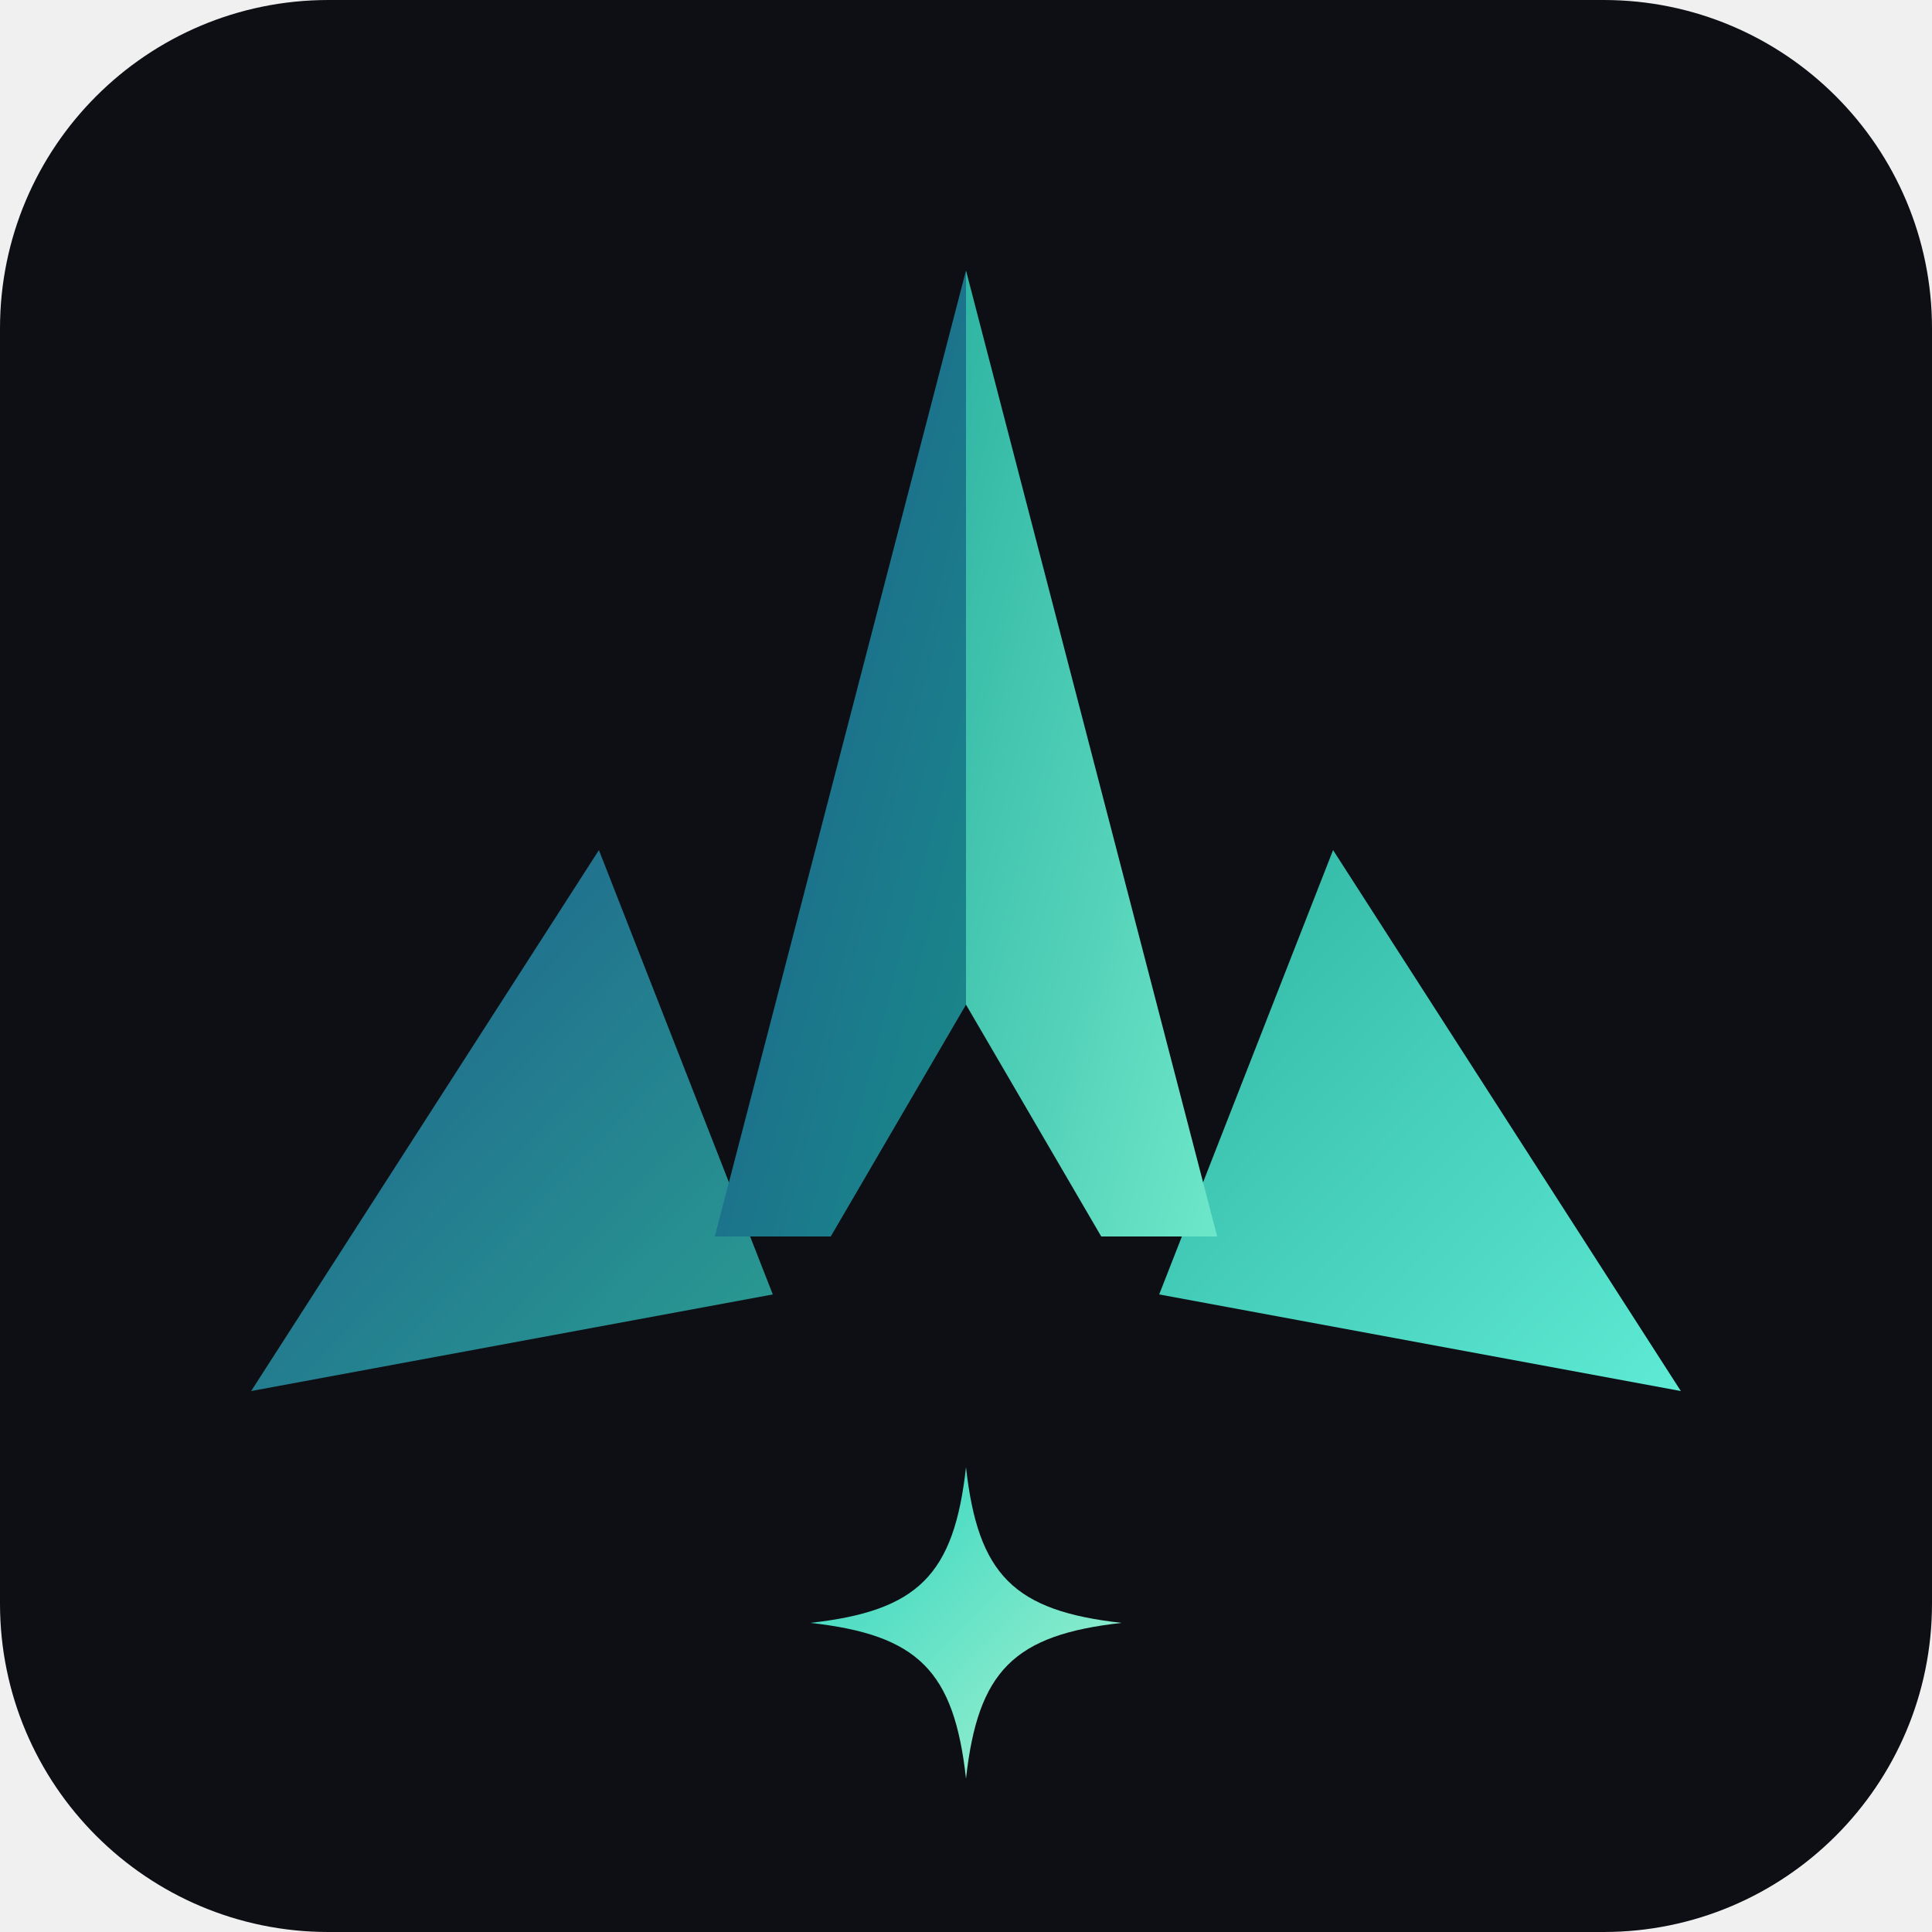
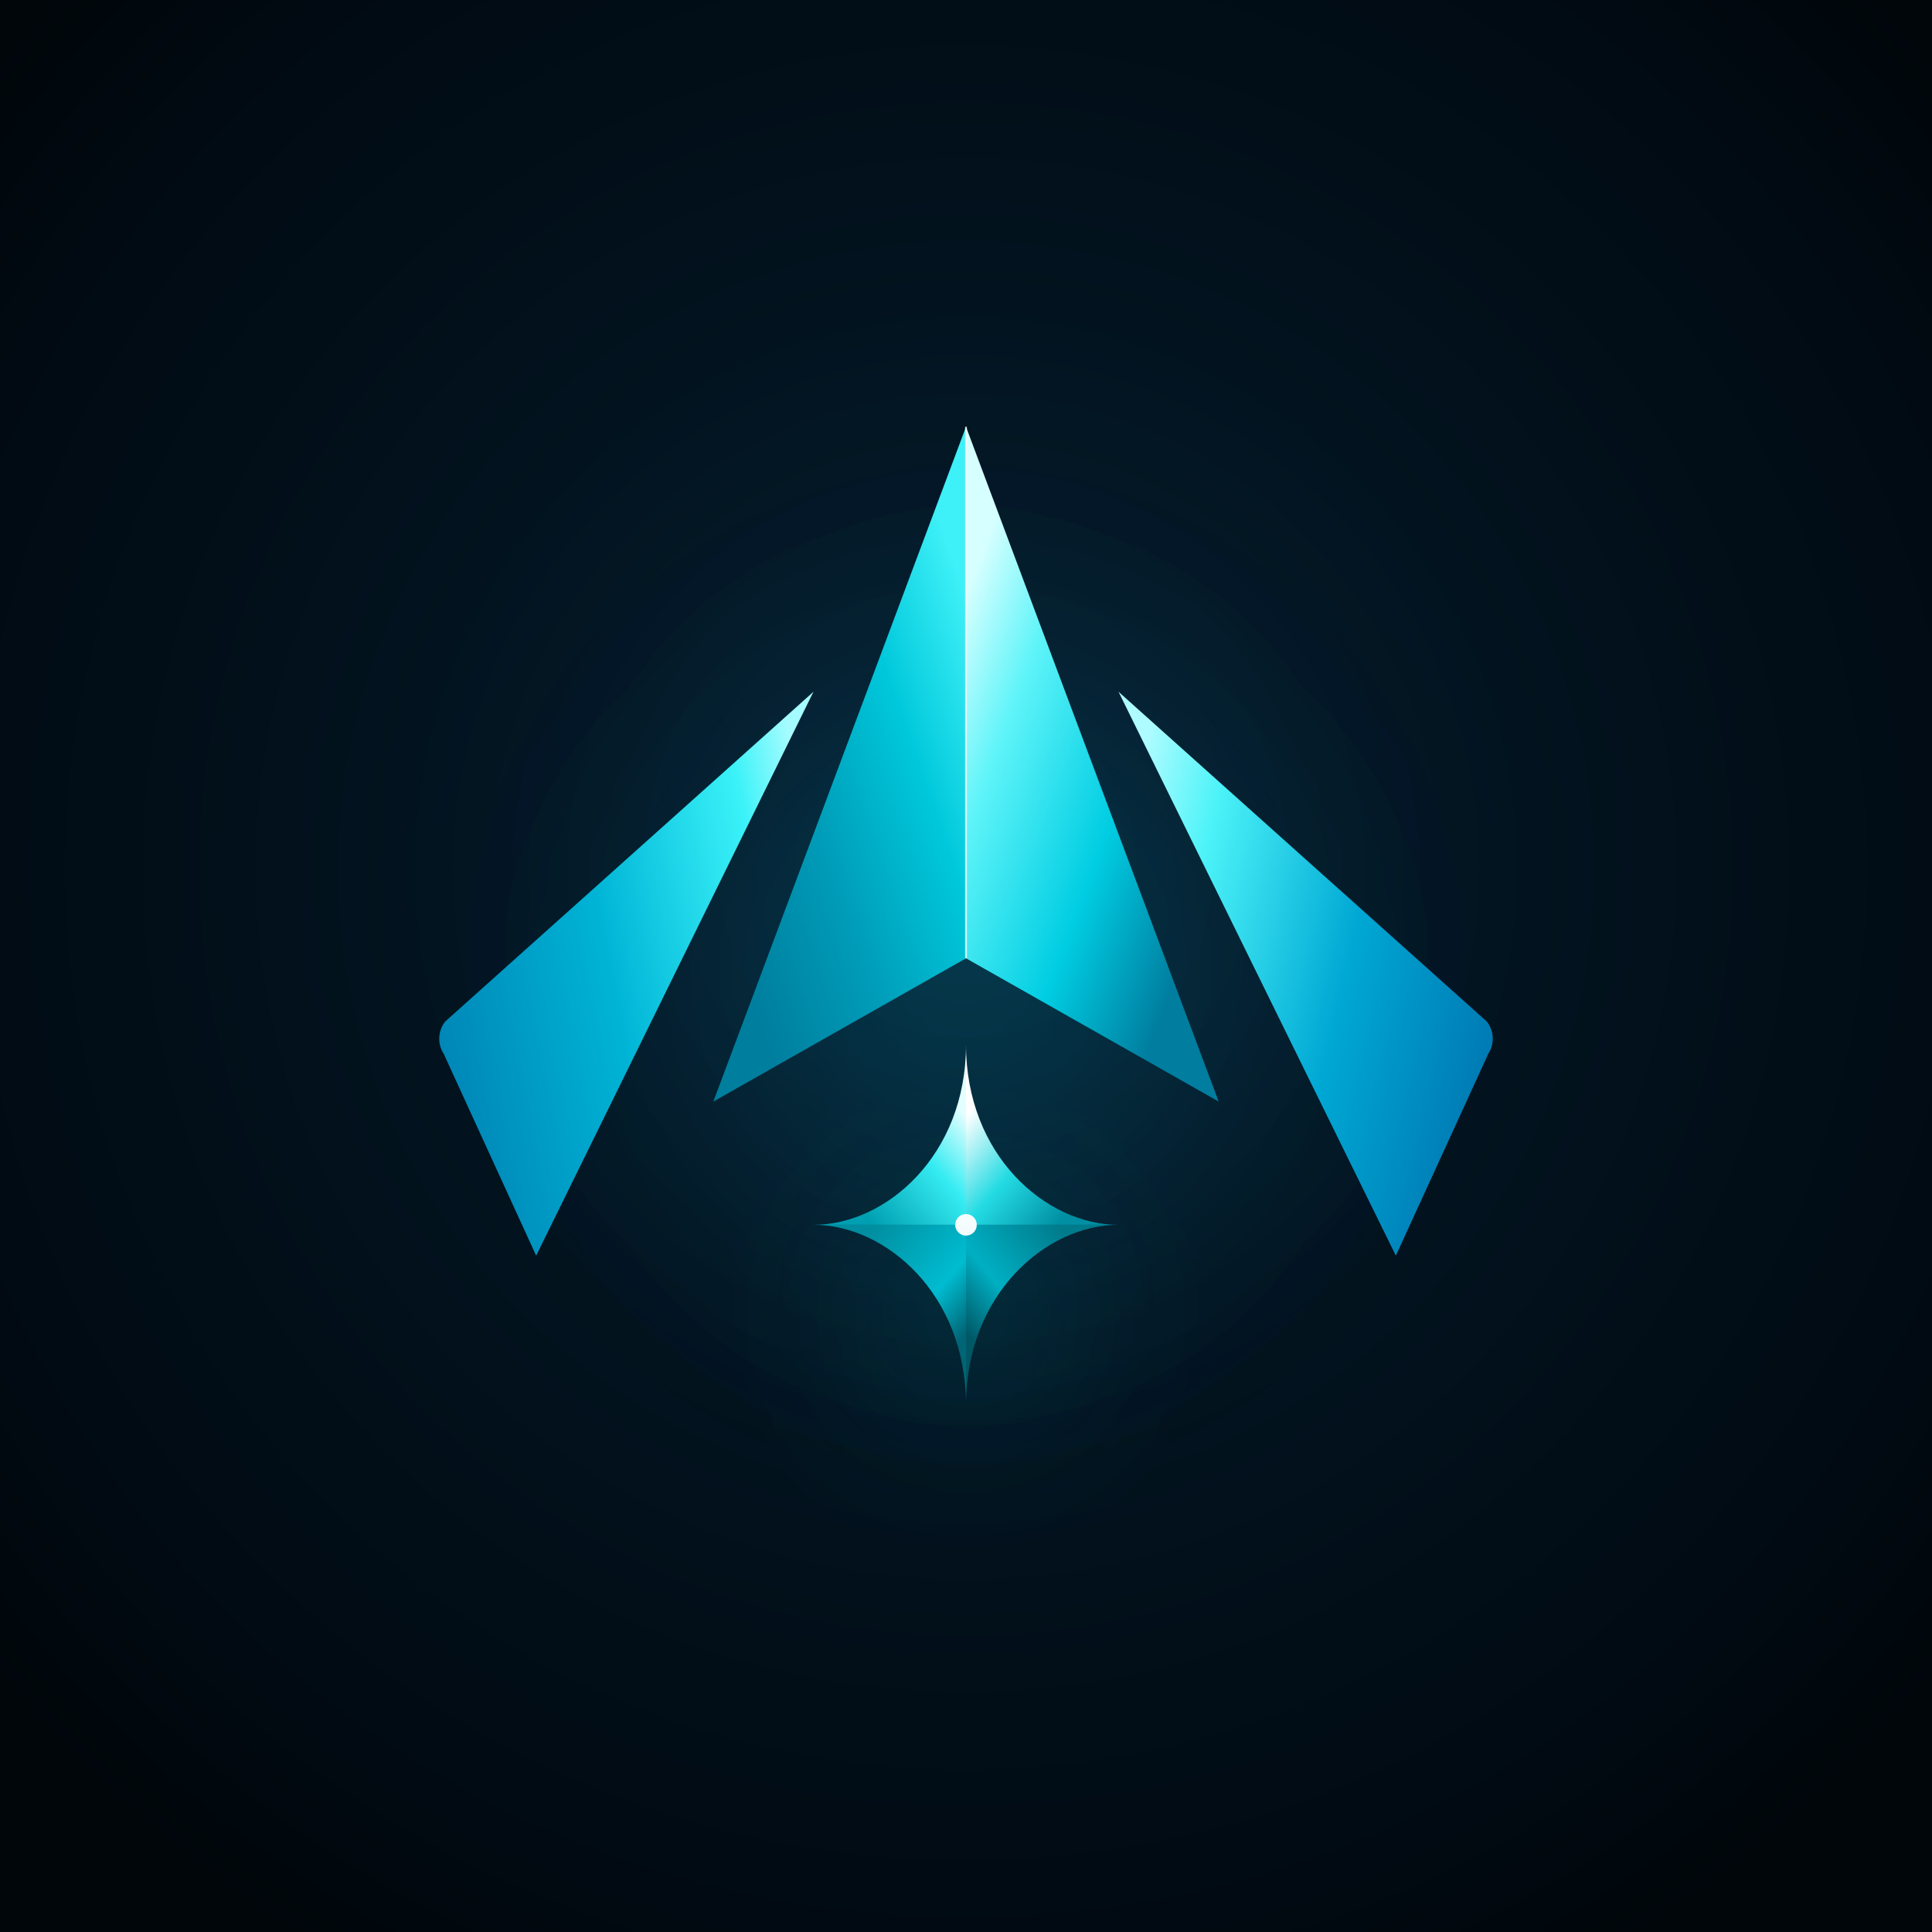
- <svg xmlns="http://www.w3.org/2000/svg" viewBox="0 0 100 100">
-   <rect width="100" height="100" rx="17" fill="#0d0f14" />
+ <svg xmlns="http://www.w3.org/2000/svg" viewBox="0 0 1254 1254">
  <defs>
-     <linearGradient id="yqzL" x1="0%" y1="0%" x2="100%" y2="100%">
-       <stop offset="0%" stop-color="#1c5d8c" />
-       <stop offset="100%" stop-color="#1a8a8a" />
+     <radialGradient id="bgGrad" cx="50%" cy="45%" r="65%">
+       <stop offset="0%" stop-color="#072235" />
+       <stop offset="45%" stop-color="#02131f" />
+       <stop offset="85%" stop-color="#010a12" />
+       <stop offset="100%" stop-color="#00060a" />
+     </radialGradient>
+     <radialGradient id="ambientGlow" cx="50%" cy="50%" r="45%">
+       <stop offset="0%" stop-color="#00e5ff" stop-opacity="0.18" />
+       <stop offset="45%" stop-color="#0088b3" stop-opacity="0.08" />
+       <stop offset="100%" stop-color="#000000" stop-opacity="0" />
+     </radialGradient>
+     <radialGradient id="starGlow" cx="50%" cy="63%" r="22%">
+       <stop offset="0%" stop-color="#00ffff" stop-opacity="0.35" />
+       <stop offset="50%" stop-color="#008cb3" stop-opacity="0.12" />
+       <stop offset="100%" stop-color="#000000" stop-opacity="0" />
+     </radialGradient>
+     <linearGradient id="centerLeftFacet" x1="20%" y1="90%" x2="95%" y2="20%">
+       <stop offset="0%" stop-color="#007e9e" />
+       <stop offset="35%" stop-color="#009cb8" />
+       <stop offset="70%" stop-color="#00c8db" />
+       <stop offset="100%" stop-color="#3ef0f7" />
    </linearGradient>
-     <linearGradient id="yqzR" x1="0%" y1="0%" x2="100%" y2="100%">
-       <stop offset="0%" stop-color="#2fb5a3" />
-       <stop offset="100%" stop-color="#6ee7c9" />
+     <linearGradient id="centerRightFacet" x1="10%" y1="15%" x2="80%" y2="85%">
+       <stop offset="0%" stop-color="#d6ffff" />
+       <stop offset="25%" stop-color="#5ff4f9" />
+       <stop offset="65%" stop-color="#00cde2" />
+       <stop offset="100%" stop-color="#007d9f" />
    </linearGradient>
-     <linearGradient id="yqzWL" x1="0%" y1="0%" x2="100%" y2="100%">
-       <stop offset="0%" stop-color="#1c5d8c" />
-       <stop offset="100%" stop-color="#2a9d92" />
+     <linearGradient id="leftWingGrad" x1="0%" y1="60%" x2="100%" y2="30%">
+       <stop offset="0%" stop-color="#0087b8" />
+       <stop offset="45%" stop-color="#00b4d6" />
+       <stop offset="85%" stop-color="#3af2f8" />
+       <stop offset="100%" stop-color="#a4fcff" />
    </linearGradient>
-     <linearGradient id="yqzWR" x1="0%" y1="0%" x2="100%" y2="100%">
-       <stop offset="0%" stop-color="#2fb5a3" />
-       <stop offset="100%" stop-color="#5eead4" />
+     <linearGradient id="rightWingGrad" x1="100%" y1="65%" x2="0%" y2="30%">
+       <stop offset="0%" stop-color="#0079b3" />
+       <stop offset="40%" stop-color="#00a8d4" />
+       <stop offset="80%" stop-color="#4cf3f8" />
+       <stop offset="100%" stop-color="#aefcff" />
    </linearGradient>
-     <linearGradient id="yqzS" x1="0%" y1="0%" x2="100%" y2="100%">
-       <stop offset="0%" stop-color="#2dd4bf" />
-       <stop offset="100%" stop-color="#a7f3d0" />
+     <linearGradient id="starTopLeft" x1="20%" y1="80%" x2="80%" y2="20%">
+       <stop offset="0%" stop-color="#00a0b2" />
+       <stop offset="60%" stop-color="#36ecf2" />
+       <stop offset="100%" stop-color="#e2feff" />
    </linearGradient>
+     <linearGradient id="starTopRight" x1="80%" y1="80%" x2="20%" y2="20%">
+       <stop offset="0%" stop-color="#008fa3" />
+       <stop offset="50%" stop-color="#24dbe3" />
+       <stop offset="100%" stop-color="#ffffff" />
+     </linearGradient>
+     <linearGradient id="starBottomLeft" x1="20%" y1="20%" x2="80%" y2="80%">
+       <stop offset="0%" stop-color="#008ea0" />
+       <stop offset="65%" stop-color="#00bcd0" />
+       <stop offset="100%" stop-color="#006575" />
+     </linearGradient>
+     <linearGradient id="starBottomRight" x1="80%" y1="20%" x2="20%" y2="80%">
+       <stop offset="0%" stop-color="#007b8c" />
+       <stop offset="60%" stop-color="#00afc3" />
+       <stop offset="100%" stop-color="#005866" />
+     </linearGradient>
+     <filter id="softGlow" x="-30%" y="-30%" width="160%" height="160%">
+       <feGaussianBlur stdDeviation="60" />
+     </filter>
  </defs>
-   <polygon points="31,44 13,72 40,67" fill="url(#yqzWL)" />
-   <polygon points="69,44 87,72 60,67" fill="url(#yqzWR)" />
-   <polygon points="50,14 37,64 50,64" fill="url(#yqzL)" />
-   <polygon points="50,14 50,64 63,64" fill="url(#yqzR)" />
-   <polygon points="43,64 50,52 57,64" fill="#0d0f14" />
-   <path transform="translate(50,84) scale(0.62)" d="M0 -13 C1 -4 4 -1 13 0 C4 1 1 4 0 13 C-1 4 -4 1 -13 0 C-4 -1 -1 -4 0 -13 Z" fill="url(#yqzS)" />
+   <rect width="1254" height="1254" fill="url(#bgGrad)" />
+   <circle cx="627" cy="627" r="420" fill="url(#ambientGlow)" filter="url(#softGlow)" />
+   <circle cx="627" cy="795" r="220" fill="url(#starGlow)" filter="url(#softGlow)" />
+   <g id="logo-marks">
+     <path d="M 528 449 L 289 663 A 18 18 0 0 0 288 684 L 348 815 Z" fill="url(#leftWingGrad)" />
+     <path d="M 726 449 L 906 815 L 966 684 A 18 18 0 0 0 965 663 Z" fill="url(#rightWingGrad)" />
+     <path d="M 627 277 L 463 715 L 627 622 Z" fill="url(#centerLeftFacet)" />
+     <path d="M 627 277 L 627 622 L 791 715 Z" fill="url(#centerRightFacet)" />
+     <line x1="627" y1="277" x2="627" y2="622" stroke="#ffffff" stroke-width="1.2" stroke-opacity="0.75" />
+     <path d="M 627 678 C 627 750 575 795 528 795 L 627 795 Z" fill="url(#starTopLeft)" />
+     <path d="M 627 678 C 627 750 679 795 726 795 L 627 795 Z" fill="url(#starTopRight)" />
+     <path d="M 528 795 C 575 795 627 840 627 912 L 627 795 Z" fill="url(#starBottomLeft)" />
+     <path d="M 726 795 C 679 795 627 840 627 912 L 627 795 Z" fill="url(#starBottomRight)" />
+     <circle cx="627" cy="795" r="7" fill="#ffffff" opacity="0.95" />
+   </g>
</svg>
